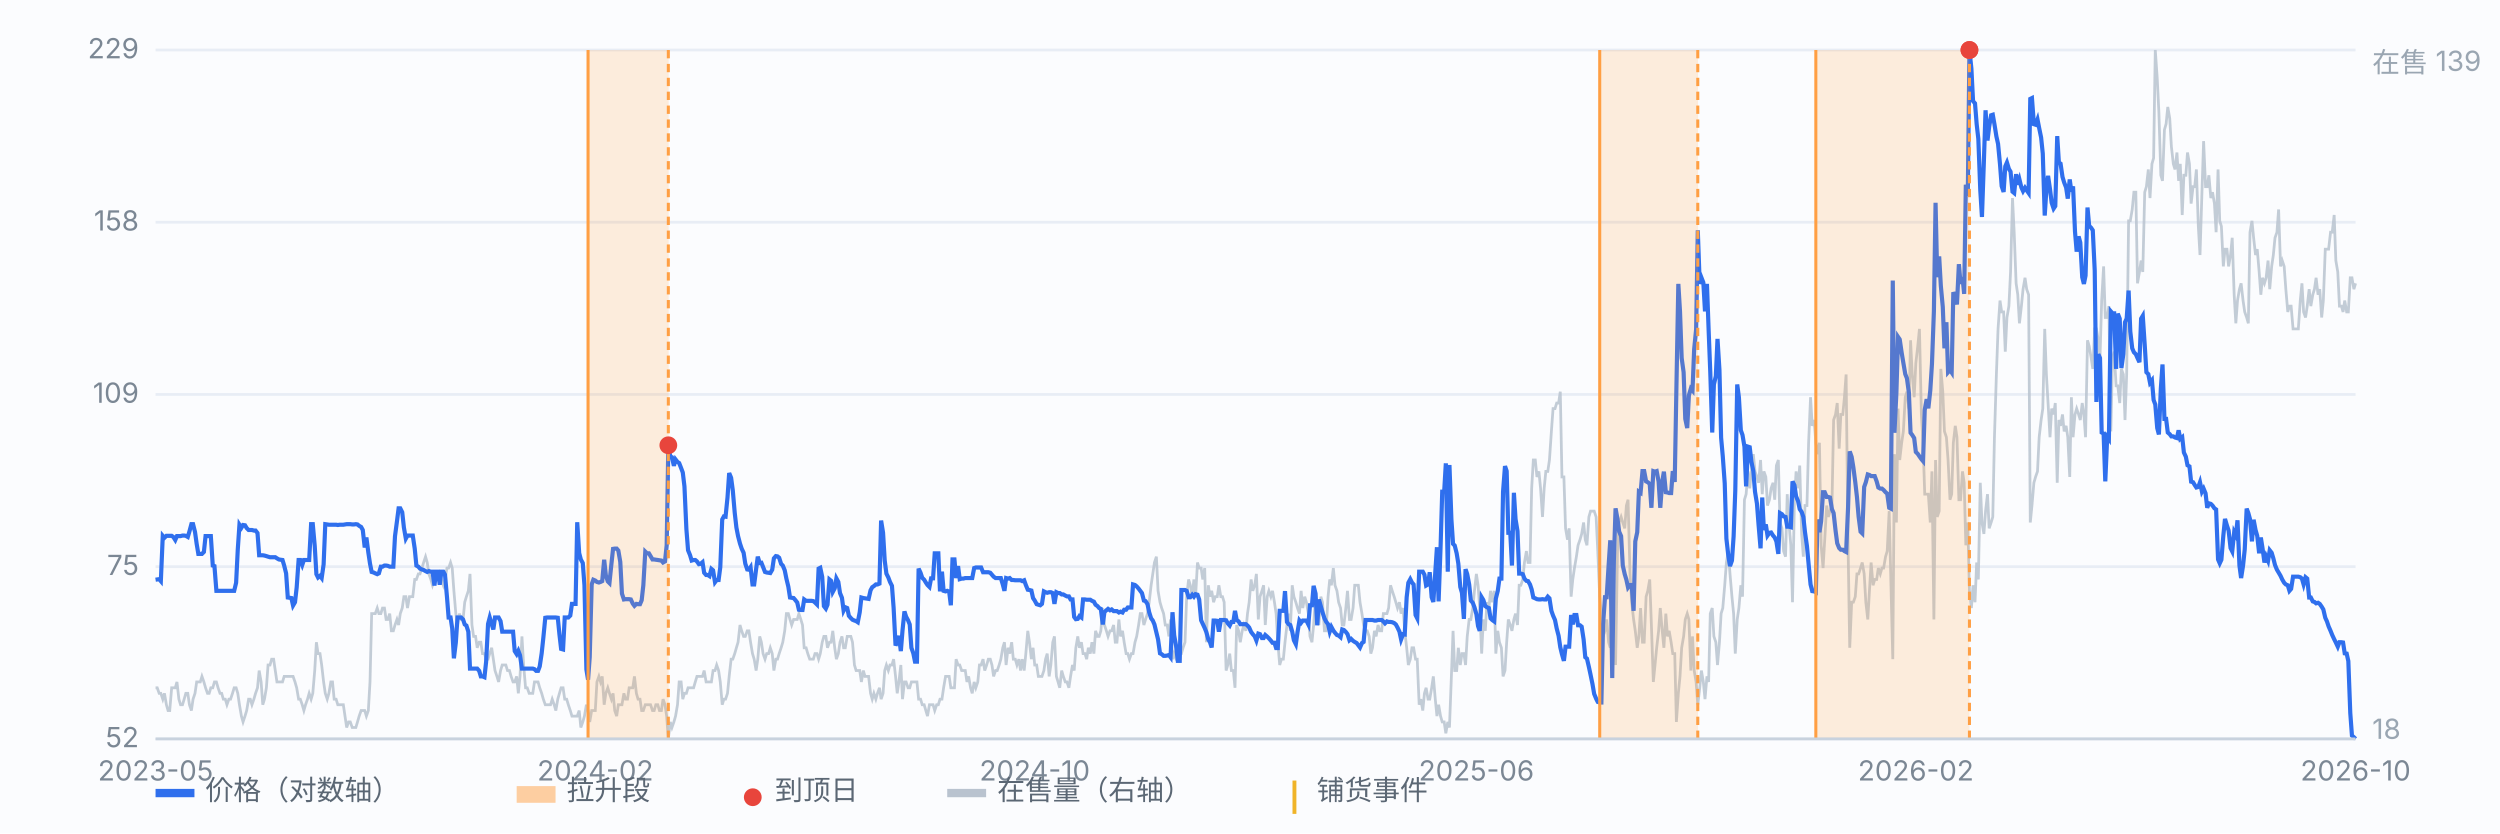
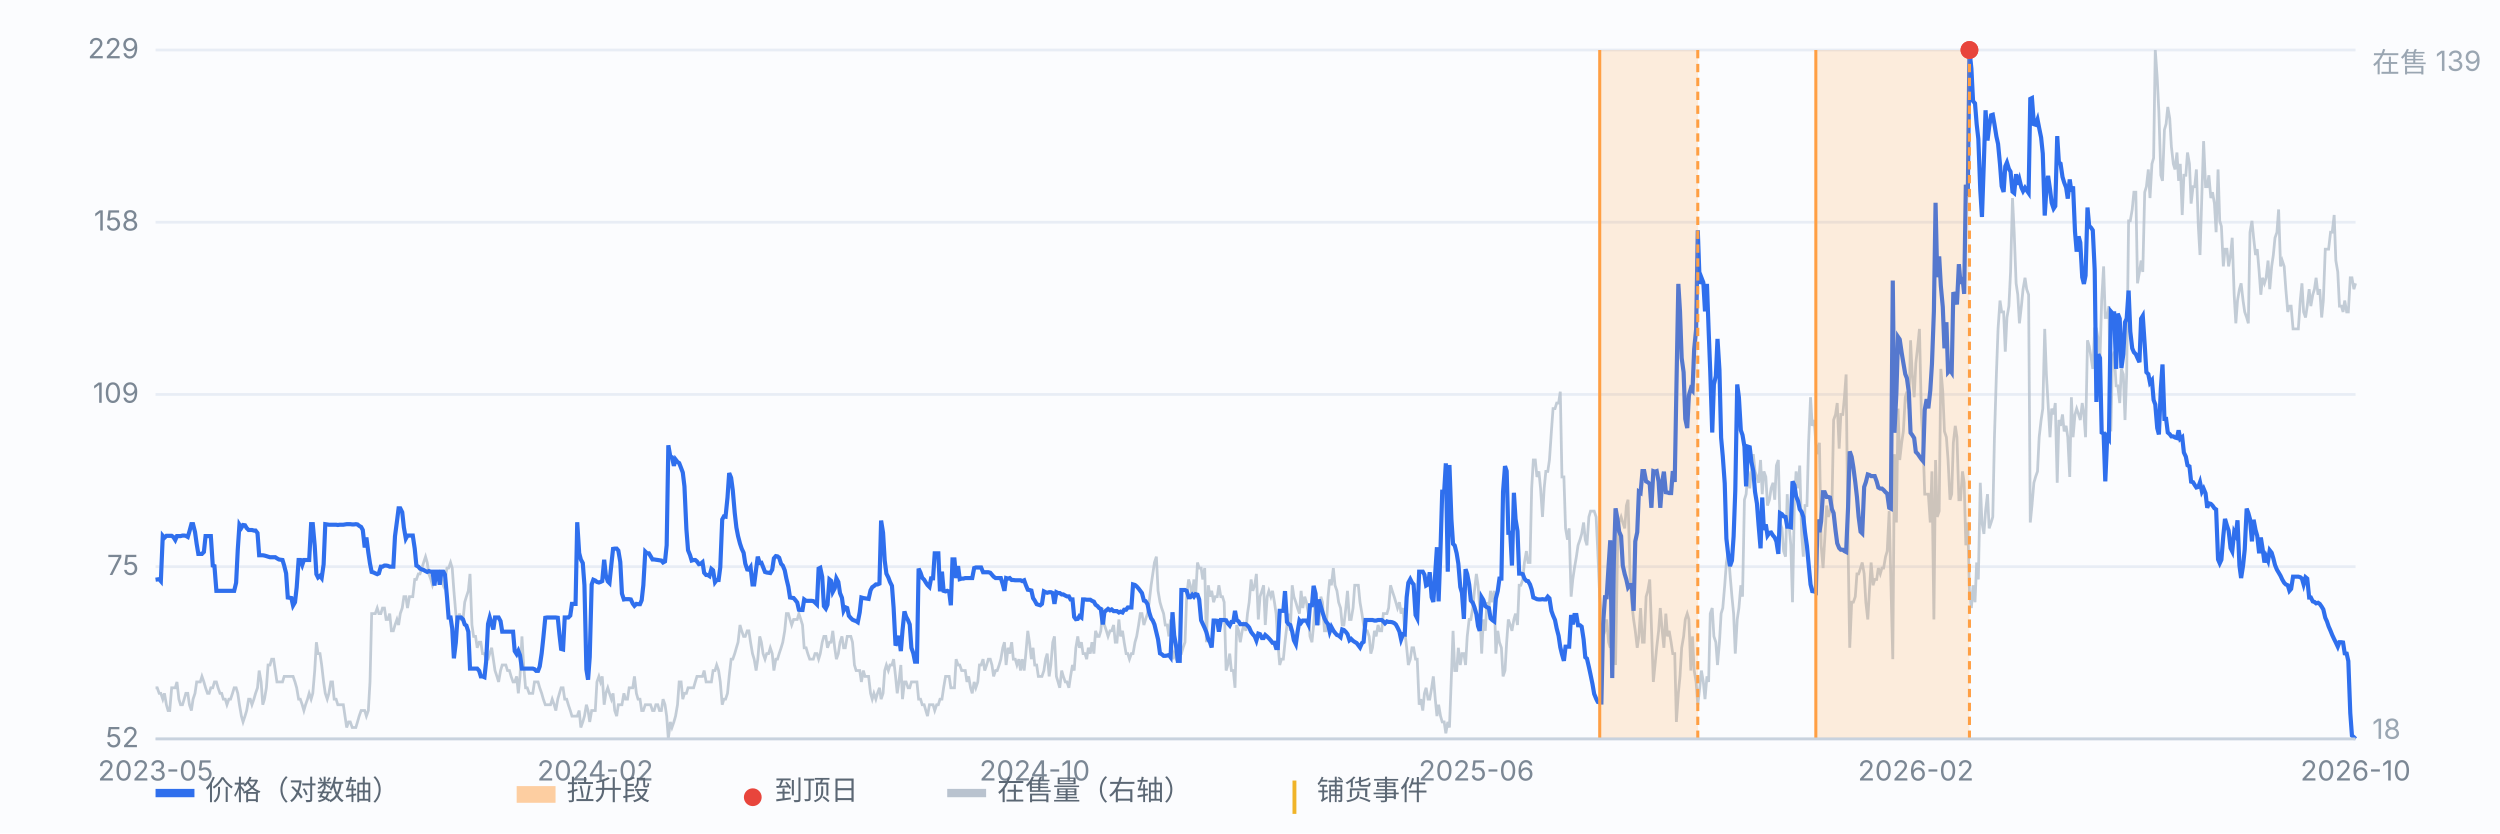
<svg xmlns="http://www.w3.org/2000/svg" viewBox="0 0 900 300" preserveAspectRatio="xMidYMid meet" style="width:100%;max-width:900px;height:auto;display:block" font-family="-apple-system,Segoe UI,Microsoft YaHei,sans-serif" font-size="10">
  <rect x="0" y="0" width="900" height="300" fill="#fbfcfe" />
  <line x1="56" y1="266.0" x2="848" y2="266.0" stroke="#e8edf5" stroke-width="1" />
  <text x="50" y="269.0" text-anchor="end" fill="#7b8794">52</text>
  <line x1="56" y1="204.0" x2="848" y2="204.0" stroke="#e8edf5" stroke-width="1" />
  <text x="50" y="207.0" text-anchor="end" fill="#7b8794">75</text>
  <line x1="56" y1="142.0" x2="848" y2="142.0" stroke="#e8edf5" stroke-width="1" />
  <text x="50" y="145.0" text-anchor="end" fill="#7b8794">109</text>
  <line x1="56" y1="80.0" x2="848" y2="80.0" stroke="#e8edf5" stroke-width="1" />
  <text x="50" y="83.0" text-anchor="end" fill="#7b8794">158</text>
  <line x1="56" y1="18.0" x2="848" y2="18.0" stroke="#e8edf5" stroke-width="1" />
  <text x="50" y="21.0" text-anchor="end" fill="#7b8794">229</text>
  <path d="M56.0 247.6 L56.6 247.6 L57.3 249.6 L57.9 249.6 L58.6 251.7 L59.2 249.6 L59.9 253.7 L60.5 255.8 L61.1 255.8 L61.8 247.6 L62.4 247.6 L63.1 247.6 L63.7 245.5 L64.4 251.7 L65.0 253.7 L65.7 253.7 L66.3 251.7 L66.9 249.6 L67.6 249.6 L68.2 253.7 L68.9 255.8 L69.5 251.7 L70.2 249.6 L70.8 245.5 L71.4 245.5 L72.1 245.5 L72.7 243.5 L73.4 245.5 L74.0 247.6 L74.7 249.6 L75.3 249.6 L75.9 247.6 L76.6 247.6 L77.2 245.5 L77.9 245.5 L78.5 247.6 L79.2 249.6 L79.8 249.6 L80.4 251.7 L81.1 251.7 L81.7 253.7 L82.4 251.7 L83.0 251.7 L83.7 249.6 L84.3 247.6 L85.0 247.6 L85.6 249.6 L86.2 253.7 L86.9 257.8 L87.5 259.9 L88.2 257.8 L88.8 255.8 L89.5 251.7 L90.1 251.7 L90.7 253.7 L91.4 251.7 L92.0 249.6 L92.7 247.6 L93.3 241.4 L94.0 245.5 L94.6 253.7 L95.2 251.7 L95.9 247.6 L96.5 239.4 L97.2 239.4 L97.8 237.3 L98.5 237.3 L99.1 241.4 L99.7 245.5 L100.4 245.5 L101.0 245.5 L101.7 245.5 L102.3 243.5 L103.0 243.5 L103.6 243.5 L104.3 243.5 L104.9 243.5 L105.5 243.5 L106.2 245.5 L106.8 247.6 L107.5 251.7 L108.1 251.7 L108.8 253.7 L109.4 255.8 L110.0 253.7 L110.7 251.7 L111.3 249.6 L112.0 251.7 L112.6 249.6 L113.3 241.4 L113.9 231.2 L114.5 235.3 L115.2 235.3 L115.8 239.4 L116.5 245.5 L117.1 249.6 L117.8 251.7 L118.4 249.6 L119.1 245.5 L119.7 245.5 L120.3 251.7 L121.0 251.7 L121.6 253.7 L122.3 253.7 L122.9 253.7 L123.6 253.7 L124.2 257.8 L124.8 261.9 L125.5 259.9 L126.1 259.9 L126.8 261.9 L127.4 261.9 L128.1 261.9 L128.7 259.9 L129.3 257.8 L130.0 255.8 L130.6 255.8 L131.3 255.8 L131.9 257.8 L132.6 255.8 L133.2 245.5 L133.8 220.9 L134.5 220.9 L135.1 220.9 L135.8 218.9 L136.4 220.9 L137.1 220.9 L137.7 218.9 L138.4 218.9 L139.0 223.0 L139.6 223.0 L140.3 220.9 L140.9 227.1 L141.6 227.1 L142.2 225.0 L142.9 223.0 L143.5 225.0 L144.1 220.9 L144.8 218.9 L145.4 214.8 L146.1 214.8 L146.7 218.9 L147.4 214.8 L148.0 214.8 L148.6 214.8 L149.3 208.6 L149.9 208.6 L150.6 206.6 L151.2 206.6 L151.9 204.5 L152.5 202.5 L153.2 200.4 L153.8 202.5 L154.4 206.6 L155.1 208.6 L155.7 210.7 L156.4 208.6 L157.0 208.6 L157.7 208.6 L158.3 206.6 L158.9 208.6 L159.6 210.7 L160.2 208.6 L160.9 204.5 L161.5 204.5 L162.2 202.5 L162.8 204.5 L163.4 212.7 L164.1 220.9 L164.7 225.0 L165.4 220.9 L166.0 223.0 L166.7 223.0 L167.3 216.8 L167.9 214.8 L168.6 212.7 L169.2 206.6 L169.9 225.0 L170.5 229.1 L171.2 229.1 L171.8 233.2 L172.5 231.2 L173.1 231.2 L173.7 235.3 L174.4 235.3 L175.0 237.3 L175.7 237.3 L176.3 235.3 L177.0 233.2 L177.6 237.3 L178.2 241.4 L178.9 243.5 L179.5 245.5 L180.2 241.4 L180.8 239.4 L181.5 239.4 L182.1 239.4 L182.7 241.4 L183.4 241.4 L184.0 243.5 L184.7 245.5 L185.3 245.5 L186.0 243.5 L186.6 249.6 L187.2 243.5 L187.9 229.1 L188.5 239.4 L189.2 247.6 L189.8 247.6 L190.5 249.6 L191.1 249.6 L191.8 249.6 L192.4 245.5 L193.0 245.5 L193.7 245.5 L194.3 247.6 L195.0 249.6 L195.6 251.7 L196.3 253.7 L196.9 253.7 L197.5 253.7 L198.2 253.7 L198.8 251.7 L199.5 253.7 L200.1 255.8 L200.8 251.7 L201.4 249.6 L202.0 247.6 L202.7 247.6 L203.3 251.7 L204.0 251.7 L204.6 253.7 L205.3 255.8 L205.9 257.8 L206.6 257.8 L207.2 257.8 L207.8 257.8 L208.5 255.8 L209.1 261.9 L209.8 259.9 L210.4 257.8 L211.1 253.7 L211.7 255.8 L212.3 259.9 L213.0 255.8 L213.6 255.8 L214.3 255.8 L214.9 245.5 L215.6 243.5 L216.2 245.5 L216.8 243.5 L217.5 253.7 L218.1 249.6 L218.8 247.6 L219.4 249.6 L220.1 251.7 L220.7 249.6 L221.3 255.8 L222.0 257.8 L222.6 253.7 L223.3 253.7 L223.9 253.7 L224.6 249.6 L225.2 251.7 L225.9 251.7 L226.5 247.6 L227.1 247.6 L227.8 247.6 L228.4 243.5 L229.1 249.6 L229.7 251.7 L230.4 251.7 L231.0 255.8 L231.6 255.8 L232.3 253.7 L232.9 253.7 L233.6 253.7 L234.2 253.7 L234.9 255.8 L235.5 255.8 L236.1 253.7 L236.8 253.7 L237.4 255.8 L238.1 255.8 L238.7 251.7 L239.4 253.7 L240.0 257.8 L240.6 266.0 L241.3 259.9 L241.9 261.9 L242.6 259.9 L243.2 257.8 L243.9 253.7 L244.5 245.5 L245.2 245.5 L245.8 251.7 L246.4 249.6 L247.1 249.6 L247.7 247.6 L248.4 247.6 L249.0 247.6 L249.7 247.6 L250.3 245.5 L250.9 243.5 L251.6 243.5 L252.2 243.5 L252.9 243.5 L253.5 241.4 L254.2 245.5 L254.8 245.5 L255.4 245.5 L256.1 245.5 L256.7 241.4 L257.4 241.4 L258.0 239.4 L258.7 241.4 L259.3 245.5 L260.0 253.7 L260.6 251.7 L261.2 251.7 L261.9 249.6 L262.5 243.5 L263.2 237.3 L263.8 237.3 L264.5 235.3 L265.1 233.2 L265.7 231.2 L266.4 225.0 L267.0 227.1 L267.7 229.1 L268.3 229.1 L269.0 227.1 L269.6 227.1 L270.2 231.2 L270.9 235.3 L271.5 237.3 L272.2 241.4 L272.8 237.3 L273.5 229.1 L274.1 231.2 L274.7 235.3 L275.4 237.3 L276.0 235.3 L276.7 235.3 L277.3 233.2 L278.0 235.3 L278.6 241.4 L279.3 237.3 L279.9 237.3 L280.5 235.3 L281.2 233.2 L281.8 231.2 L282.5 227.1 L283.1 220.9 L283.8 220.9 L284.4 223.0 L285.0 225.0 L285.7 223.0 L286.3 223.0 L287.0 223.0 L287.6 220.9 L288.3 223.0 L288.9 225.0 L289.5 233.2 L290.2 233.2 L290.8 235.3 L291.5 237.3 L292.1 237.3 L292.8 237.3 L293.4 235.3 L294.1 235.3 L294.7 237.3 L295.3 235.3 L296.0 231.2 L296.6 229.1 L297.3 229.1 L297.9 233.2 L298.6 231.2 L299.2 231.2 L299.8 227.1 L300.5 233.2 L301.1 237.3 L301.8 235.3 L302.4 231.2 L303.1 229.1 L303.7 233.2 L304.3 233.2 L305.0 229.1 L305.6 229.1 L306.3 229.1 L306.9 231.2 L307.6 239.4 L308.2 241.4 L308.8 241.4 L309.5 241.4 L310.1 245.5 L310.8 241.4 L311.4 243.5 L312.1 243.5 L312.7 243.5 L313.4 249.6 L314.0 251.7 L314.6 249.6 L315.3 251.7 L315.9 249.6 L316.6 247.6 L317.2 251.7 L317.9 249.6 L318.5 241.4 L319.1 239.4 L319.8 241.4 L320.4 239.4 L321.1 239.4 L321.7 237.3 L322.4 243.5 L323.0 249.6 L323.6 245.5 L324.3 239.4 L324.9 251.7 L325.6 245.5 L326.2 245.5 L326.9 247.6 L327.5 247.6 L328.1 245.5 L328.8 245.5 L329.4 245.5 L330.1 245.5 L330.7 251.7 L331.4 251.7 L332.0 253.7 L332.7 253.7 L333.3 255.8 L333.9 257.8 L334.6 253.7 L335.2 253.7 L335.9 253.7 L336.5 255.8 L337.2 253.7 L337.8 253.7 L338.4 251.7 L339.1 251.7 L339.7 247.6 L340.4 243.5 L341.0 243.5 L341.7 243.5 L342.3 247.6 L342.9 247.6 L343.6 247.6 L344.2 237.3 L344.9 239.4 L345.5 239.4 L346.2 241.4 L346.8 241.4 L347.5 241.4 L348.1 245.5 L348.7 243.5 L349.4 247.6 L350.0 249.6 L350.7 245.5 L351.3 247.6 L352.0 245.5 L352.6 239.4 L353.2 239.4 L353.9 237.3 L354.5 241.4 L355.2 239.4 L355.8 237.3 L356.5 237.3 L357.1 239.4 L357.7 243.5 L358.4 241.4 L359.0 241.4 L359.7 239.4 L360.3 237.3 L361.0 233.2 L361.6 231.2 L362.2 239.4 L362.9 233.2 L363.5 235.3 L364.2 231.2 L364.8 237.3 L365.5 237.3 L366.1 239.4 L366.8 237.3 L367.4 241.4 L368.0 237.3 L368.7 241.4 L369.3 235.3 L370.0 227.1 L370.6 231.2 L371.3 237.3 L371.9 233.2 L372.5 239.4 L373.2 239.4 L373.8 243.5 L374.5 243.5 L375.1 243.5 L375.8 241.4 L376.4 237.3 L377.0 235.3 L377.7 243.5 L378.3 239.4 L379.0 231.2 L379.6 229.1 L380.3 243.5 L380.9 245.5 L381.5 247.6 L382.2 241.4 L382.8 243.5 L383.5 245.5 L384.1 245.5 L384.8 247.6 L385.4 243.5 L386.1 239.4 L386.7 241.4 L387.3 233.2 L388.0 229.1 L388.6 233.2 L389.3 231.2 L389.9 235.3 L390.6 235.3 L391.2 237.3 L391.8 233.2 L392.5 235.3 L393.1 231.2 L393.8 235.3 L394.4 227.1 L395.1 229.1 L395.7 229.1 L396.3 227.1 L397.0 218.9 L397.6 225.0 L398.3 227.1 L398.9 229.1 L399.6 227.1 L400.2 227.1 L400.9 225.0 L401.5 231.2 L402.1 231.2 L402.8 223.0 L403.4 229.1 L404.1 227.1 L404.7 231.2 L405.4 235.3 L406.0 235.3 L406.6 237.3 L407.3 235.3 L407.9 235.3 L408.6 231.2 L409.2 229.1 L409.9 225.0 L410.5 220.9 L411.1 220.9 L411.8 225.0 L412.4 223.0 L413.1 220.9 L413.7 216.8 L414.4 210.7 L415.0 206.6 L415.6 202.5 L416.3 200.4 L416.9 212.7 L417.6 216.8 L418.2 218.9 L418.9 220.9 L419.5 225.0 L420.2 225.0 L420.8 229.1 L421.4 223.0 L422.1 237.3 L422.7 235.3 L423.4 237.3 L424.0 237.3 L424.7 235.3 L425.3 235.3 L425.9 233.2 L426.6 231.2 L427.2 214.8 L427.9 208.6 L428.5 210.7 L429.2 214.8 L429.8 208.6 L430.4 214.8 L431.1 202.5 L431.7 204.5 L432.4 204.5 L433.0 208.6 L433.7 204.5 L434.3 231.2 L435.0 210.7 L435.6 214.8 L436.2 212.7 L436.9 216.8 L437.5 214.8 L438.2 214.8 L438.8 210.7 L439.5 214.8 L440.1 214.8 L440.7 216.8 L441.4 241.4 L442.0 239.4 L442.7 235.3 L443.3 241.4 L444.0 241.4 L444.6 247.6 L445.2 225.0 L445.9 227.1 L446.5 231.2 L447.2 227.1 L447.8 225.0 L448.5 227.1 L449.1 220.9 L449.7 216.8 L450.4 208.6 L451.0 212.7 L451.7 210.7 L452.3 206.6 L453.0 223.0 L453.6 214.8 L454.3 212.7 L454.9 210.7 L455.5 225.0 L456.2 214.8 L456.8 212.7 L457.5 214.8 L458.1 212.7 L458.8 216.8 L459.4 220.9 L460.0 231.2 L460.7 239.4 L461.3 237.3 L462.0 237.3 L462.6 231.2 L463.3 225.0 L463.9 220.9 L464.5 227.1 L465.2 210.7 L465.8 214.8 L466.5 216.8 L467.1 218.9 L467.8 220.9 L468.4 212.7 L469.0 218.9 L469.7 214.8 L470.3 216.8 L471.0 220.9 L471.6 229.1 L472.3 231.2 L472.9 225.0 L473.6 214.8 L474.2 223.0 L474.8 225.0 L475.5 214.8 L476.1 216.8 L476.8 227.1 L477.4 227.1 L478.1 214.8 L478.7 208.6 L479.3 210.7 L480.0 204.5 L480.6 210.7 L481.3 212.7 L481.9 216.8 L482.6 218.9 L483.2 225.0 L483.8 225.0 L484.5 218.9 L485.1 212.7 L485.8 223.0 L486.4 223.0 L487.1 218.9 L487.7 210.7 L488.4 210.7 L489.0 210.7 L489.6 216.8 L490.3 220.9 L490.9 225.0 L491.6 227.1 L492.2 227.1 L492.9 229.1 L493.5 235.3 L494.1 233.2 L494.8 227.1 L495.4 229.1 L496.1 225.0 L496.7 227.1 L497.4 227.1 L498.0 220.9 L498.6 220.9 L499.3 220.9 L499.9 218.9 L500.6 210.7 L501.2 212.7 L501.9 214.8 L502.5 216.8 L503.1 218.9 L503.8 216.8 L504.4 220.9 L505.1 218.9 L505.7 227.1 L506.4 233.2 L507.0 239.4 L507.7 237.3 L508.3 233.2 L508.9 233.2 L509.6 237.3 L510.2 237.3 L510.9 253.7 L511.5 251.7 L512.2 255.8 L512.8 249.6 L513.4 247.6 L514.1 251.7 L514.7 251.7 L515.4 247.6 L516.0 243.5 L516.7 251.7 L517.3 257.8 L517.9 253.7 L518.6 257.8 L519.2 259.9 L519.9 259.9 L520.5 264.0 L521.2 259.9 L521.8 261.9 L522.5 243.5 L523.1 227.1 L523.7 241.4 L524.4 241.4 L525.0 233.2 L525.7 239.4 L526.3 235.3 L527.0 235.3 L527.6 239.4 L528.2 229.1 L528.9 223.0 L529.5 223.0 L530.2 218.9 L530.8 212.7 L531.5 206.6 L532.1 210.7 L532.7 218.9 L533.4 235.3 L534.0 223.0 L534.7 227.1 L535.3 216.8 L536.0 218.9 L536.6 212.7 L537.2 216.8 L537.9 212.7 L538.5 235.3 L539.2 227.1 L539.8 231.2 L540.5 233.2 L541.1 243.5 L541.8 241.4 L542.4 231.2 L543.0 223.0 L543.7 225.0 L544.3 227.1 L545.0 223.0 L545.6 220.9 L546.3 225.0 L546.9 210.7 L547.5 210.7 L548.2 208.6 L548.8 202.5 L549.5 198.4 L550.1 202.5 L550.8 202.5 L551.4 175.8 L552.0 165.6 L552.7 165.6 L553.3 171.7 L554.0 169.7 L554.6 175.8 L555.3 186.1 L555.9 175.8 L556.5 169.7 L557.2 169.7 L557.8 165.6 L558.5 155.3 L559.1 147.1 L559.8 147.1 L560.4 145.1 L561.1 145.1 L561.7 141.0 L562.3 171.7 L563.0 171.7 L563.6 190.2 L564.3 194.3 L564.9 190.2 L565.6 214.8 L566.2 208.6 L566.8 204.5 L567.5 200.4 L568.1 196.3 L568.8 194.3 L569.4 192.2 L570.1 188.1 L570.7 194.3 L571.3 196.3 L572.0 186.1 L572.6 184.0 L573.3 184.0 L573.9 184.0 L574.6 186.1 L575.2 198.4 L575.9 214.8 L576.5 220.9 L577.1 229.1 L577.8 227.1 L578.4 223.0 L579.1 231.2 L579.7 233.2 L580.4 218.9 L581.0 225.0 L581.6 239.4 L582.3 198.4 L582.9 188.1 L583.6 186.1 L584.2 188.1 L584.9 190.2 L585.5 182.0 L586.1 179.9 L586.8 206.6 L587.4 216.8 L588.1 223.0 L588.7 227.1 L589.4 233.2 L590.0 229.1 L590.6 218.9 L591.3 231.2 L591.9 231.2 L592.6 214.8 L593.2 212.7 L593.9 208.6 L594.5 225.0 L595.2 245.5 L595.8 239.4 L596.4 233.2 L597.1 227.1 L597.7 218.9 L598.4 227.1 L599.0 233.2 L599.7 220.9 L600.3 229.1 L600.9 227.1 L601.6 231.2 L602.2 235.3 L602.9 235.3 L603.5 259.9 L604.2 249.6 L604.8 243.5 L605.4 233.2 L606.1 229.1 L606.7 223.0 L607.4 220.9 L608.0 223.0 L608.7 241.4 L609.3 229.1 L609.9 241.4 L610.6 245.5 L611.2 253.7 L611.9 247.6 L612.5 241.4 L613.2 245.5 L613.8 251.7 L614.5 243.5 L615.1 245.5 L615.7 220.9 L616.4 218.9 L617.0 229.1 L617.7 231.2 L618.3 239.4 L619.0 231.2 L619.6 220.9 L620.2 218.9 L620.9 210.7 L621.5 202.5 L622.2 198.4 L622.8 206.6 L623.5 214.8 L624.1 220.9 L624.7 235.3 L625.4 223.0 L626.0 218.9 L626.7 210.7 L627.3 214.8 L628.0 179.9 L628.6 177.9 L629.3 169.7 L629.9 175.8 L630.5 169.7 L631.2 163.5 L631.8 169.7 L632.5 171.7 L633.1 173.8 L633.8 165.6 L634.4 177.9 L635.0 169.7 L635.7 171.7 L636.3 182.0 L637.0 179.9 L637.6 175.8 L638.3 173.8 L638.9 179.9 L639.5 167.6 L640.2 165.6 L640.8 188.1 L641.5 190.2 L642.1 198.4 L642.8 200.4 L643.4 177.9 L644.0 188.1 L644.7 196.3 L645.3 216.8 L646.0 179.9 L646.6 169.7 L647.3 175.8 L647.9 167.6 L648.6 192.2 L649.2 200.4 L649.8 182.0 L650.5 182.0 L651.1 159.4 L651.8 143.0 L652.4 153.3 L653.1 151.2 L653.7 159.4 L654.3 163.5 L655.0 159.4 L655.6 196.3 L656.3 204.5 L656.9 194.3 L657.6 182.0 L658.2 186.1 L658.8 184.0 L659.5 182.0 L660.1 151.2 L660.8 149.2 L661.4 145.1 L662.1 161.5 L662.7 149.2 L663.4 149.2 L664.0 143.0 L664.6 134.8 L665.3 196.3 L665.9 233.2 L666.6 216.8 L667.2 216.8 L667.9 214.8 L668.5 206.6 L669.1 206.6 L669.8 204.5 L670.4 202.5 L671.1 206.6 L671.7 216.8 L672.4 223.0 L673.0 212.7 L673.6 202.5 L674.3 210.7 L674.9 208.6 L675.6 208.6 L676.2 204.5 L676.9 206.6 L677.5 204.5 L678.1 204.5 L678.8 200.4 L679.4 198.4 L680.1 184.0 L680.7 208.6 L681.4 237.3 L682.0 163.5 L682.7 188.1 L683.3 147.1 L683.9 165.6 L684.6 159.4 L685.2 155.3 L685.9 143.0 L686.5 141.0 L687.2 147.1 L687.8 122.5 L688.4 134.8 L689.1 143.0 L689.7 130.7 L690.4 124.6 L691.0 118.4 L691.7 149.2 L692.3 159.4 L692.9 177.9 L693.6 177.9 L694.2 177.9 L694.9 188.1 L695.5 169.7 L696.2 223.0 L696.8 165.6 L697.4 186.1 L698.1 184.0 L698.7 132.8 L699.4 141.0 L700.0 155.3 L700.7 157.4 L701.3 165.6 L702.0 179.9 L702.6 177.9 L703.2 159.4 L703.9 153.3 L704.5 157.4 L705.2 179.9 L705.8 179.9 L706.5 169.7 L707.1 173.8 L707.7 196.3 L708.4 188.1 L709.0 212.7 L709.7 218.9 L710.3 210.7 L711.0 216.8 L711.6 202.5 L712.2 208.6 L712.9 173.8 L713.5 188.1 L714.2 192.2 L714.8 184.0 L715.5 177.9 L716.1 190.2 L716.8 188.1 L717.4 186.1 L718.0 157.4 L718.7 134.8 L719.3 118.4 L720.0 108.2 L720.6 112.3 L721.3 112.3 L721.9 126.6 L722.5 114.3 L723.2 110.2 L723.8 97.9 L724.5 71.3 L725.1 83.6 L725.8 102.0 L726.4 106.1 L727.0 116.4 L727.7 110.2 L728.3 104.1 L729.0 100.0 L729.6 104.1 L730.3 106.1 L730.9 188.1 L731.5 182.0 L732.2 173.8 L732.8 171.7 L733.5 169.7 L734.1 157.4 L734.8 151.2 L735.4 147.1 L736.1 118.4 L736.7 134.8 L737.3 145.1 L738.0 157.4 L738.6 147.1 L739.3 149.2 L739.9 145.1 L740.6 173.8 L741.2 151.2 L741.8 153.3 L742.5 149.2 L743.1 155.3 L743.8 153.3 L744.4 157.4 L745.1 171.7 L745.7 143.0 L746.3 157.4 L747.0 149.2 L747.6 147.1 L748.3 149.2 L748.9 151.2 L749.6 145.1 L750.2 149.2 L750.8 157.4 L751.5 122.5 L752.1 124.6 L752.8 128.7 L753.4 132.8 L754.1 118.4 L754.7 118.4 L755.4 122.5 L756.0 128.7 L756.6 108.2 L757.3 95.9 L757.9 114.3 L758.6 114.3 L759.2 110.2 L759.9 155.3 L760.5 128.7 L761.1 126.6 L761.8 138.9 L762.4 138.9 L763.1 145.1 L763.7 132.8 L764.4 134.8 L765.0 151.2 L765.6 134.8 L766.3 79.5 L766.9 79.5 L767.6 75.4 L768.2 69.2 L768.9 69.2 L769.5 102.0 L770.2 97.9 L770.8 93.8 L771.4 97.9 L772.1 69.2 L772.7 67.2 L773.4 61.0 L774.0 71.3 L774.7 59.0 L775.3 56.9 L775.9 18.0 L776.6 28.2 L777.2 40.5 L777.9 63.1 L778.5 65.1 L779.2 46.7 L779.8 44.6 L780.4 38.5 L781.1 42.6 L781.7 52.8 L782.4 59.0 L783.0 61.0 L783.7 54.9 L784.3 65.1 L784.9 59.0 L785.6 77.4 L786.2 63.1 L786.9 63.1 L787.5 54.9 L788.2 59.0 L788.8 73.3 L789.5 67.2 L790.1 67.2 L790.7 61.0 L791.4 81.5 L792.0 91.8 L792.7 69.2 L793.3 50.8 L794.0 67.2 L794.6 67.2 L795.2 63.1 L795.9 71.3 L796.5 69.2 L797.2 73.3 L797.8 83.6 L798.5 61.0 L799.1 79.5 L799.7 81.5 L800.4 95.9 L801.0 89.7 L801.7 89.7 L802.3 95.9 L803.0 91.8 L803.6 85.6 L804.3 106.1 L804.9 116.4 L805.5 108.2 L806.2 104.1 L806.8 102.0 L807.5 108.2 L808.1 112.3 L808.8 114.3 L809.4 116.4 L810.0 83.6 L810.7 79.5 L811.3 85.6 L812.0 91.8 L812.6 89.7 L813.3 97.9 L813.9 106.1 L814.5 100.0 L815.2 102.0 L815.8 100.0 L816.5 93.8 L817.1 104.1 L817.8 95.9 L818.4 91.8 L819.0 85.6 L819.7 83.6 L820.3 75.4 L821.0 95.9 L821.6 93.8 L822.3 95.9 L822.9 104.1 L823.6 112.3 L824.2 110.2 L824.8 110.2 L825.5 118.4 L826.1 118.4 L826.8 118.4 L827.4 118.4 L828.1 108.2 L828.7 102.0 L829.3 112.3 L830.0 114.3 L830.6 110.2 L831.3 104.1 L831.9 110.2 L832.6 106.1 L833.2 104.1 L833.8 100.0 L834.5 106.1 L835.1 104.1 L835.8 114.3 L836.4 108.2 L837.1 89.7 L837.7 89.7 L838.3 89.7 L839.0 83.6 L839.6 83.6 L840.3 77.4 L840.9 93.8 L841.6 97.9 L842.2 110.2 L842.9 110.2 L843.5 112.3 L844.1 108.2 L844.8 112.3 L845.4 112.3 L846.1 100.0 L846.7 100.0 L847.4 104.1 L848.0 102.0" fill="none" stroke="#b9c3cf" stroke-width="1" opacity="0.85" />
  <text x="854" y="26" fill="#9aa6b2">在售 139</text>
  <text x="854" y="266" fill="#9aa6b2">18</text>
  <path d="M56.0 208.7 L56.6 208.6 L57.3 208.5 L57.9 209.2 L58.6 192.9 L59.2 193.6 L59.9 192.9 L60.5 192.9 L61.1 192.9 L61.8 192.9 L62.4 193.3 L63.1 194.4 L63.7 193.0 L64.4 193.0 L65.0 193.0 L65.7 192.8 L66.3 192.8 L66.9 192.9 L67.6 193.3 L68.2 191.3 L68.9 188.7 L69.5 188.7 L70.2 191.5 L70.8 195.8 L71.4 199.4 L72.1 199.4 L72.7 199.4 L73.4 198.7 L74.0 193.0 L74.7 193.0 L75.3 193.0 L75.9 193.0 L76.6 203.6 L77.2 203.8 L77.9 212.7 L78.5 212.7 L79.2 212.7 L79.8 212.7 L80.4 212.7 L81.1 212.7 L81.7 212.7 L82.4 212.7 L83.0 212.7 L83.7 212.7 L84.3 212.7 L85.0 209.8 L85.6 197.8 L86.2 188.9 L86.9 190.0 L87.5 189.0 L88.2 189.1 L88.8 190.1 L89.5 190.8 L90.1 190.8 L90.7 190.8 L91.4 191.0 L92.0 191.0 L92.7 191.9 L93.3 199.9 L94.0 199.9 L94.6 199.9 L95.2 200.0 L95.9 200.2 L96.5 200.4 L97.2 200.6 L97.8 200.6 L98.5 200.6 L99.1 200.6 L99.7 201.0 L100.4 201.4 L101.0 201.5 L101.7 201.6 L102.3 203.6 L103.0 206.4 L103.6 215.1 L104.3 215.2 L104.9 215.3 L105.5 218.0 L106.2 216.8 L106.8 211.5 L107.5 201.6 L108.1 201.6 L108.8 203.4 L109.4 201.6 L110.0 201.6 L110.7 201.6 L111.3 201.6 L112.0 188.7 L112.6 188.7 L113.3 196.5 L113.9 206.7 L114.5 207.9 L115.2 207.3 L115.8 208.1 L116.5 203.2 L117.1 188.7 L117.8 188.8 L118.4 188.9 L119.1 188.9 L119.7 188.9 L120.3 188.9 L121.0 188.9 L121.6 189.0 L122.3 188.9 L122.9 188.9 L123.6 188.9 L124.2 188.8 L124.8 188.7 L125.5 188.7 L126.1 188.7 L126.8 188.8 L127.4 188.8 L128.1 188.7 L128.7 188.8 L129.3 189.3 L130.0 189.7 L130.6 190.8 L131.3 197.1 L131.9 193.5 L132.6 198.9 L133.2 202.9 L133.8 205.9 L134.5 206.1 L135.1 206.4 L135.8 206.7 L136.4 206.4 L137.1 204.0 L137.7 204.0 L138.4 203.6 L139.0 203.6 L139.6 203.7 L140.3 204.0 L140.9 204.0 L141.6 204.0 L142.2 193.0 L142.9 187.7 L143.5 183.0 L144.1 183.0 L144.8 184.4 L145.4 189.9 L146.1 193.9 L146.7 192.8 L147.4 192.8 L148.0 192.8 L148.6 192.8 L149.3 197.5 L149.9 203.6 L150.6 204.0 L151.2 204.7 L151.9 205.0 L152.5 205.2 L153.2 205.6 L153.8 205.9 L154.4 205.6 L155.1 205.8 L155.7 205.8 L156.4 210.8 L157.0 205.8 L157.7 205.8 L158.3 210.5 L158.9 205.8 L159.6 205.8 L160.2 206.9 L160.9 214.8 L161.5 222.3 L162.2 222.3 L162.8 226.3 L163.4 237.0 L164.1 231.3 L164.7 222.3 L165.4 222.3 L166.0 222.3 L166.7 223.0 L167.3 224.8 L167.9 225.2 L168.6 227.4 L169.2 240.7 L169.9 240.7 L170.5 240.7 L171.2 240.7 L171.8 240.7 L172.5 241.5 L173.1 243.5 L173.7 243.5 L174.4 243.8 L175.0 238.3 L175.7 224.6 L176.3 222.3 L177.0 224.7 L177.6 226.6 L178.2 222.3 L178.9 222.3 L179.5 222.3 L180.2 223.6 L180.8 227.4 L181.5 227.4 L182.1 227.4 L182.7 227.4 L183.4 227.4 L184.0 227.4 L184.7 227.4 L185.3 234.4 L186.0 235.5 L186.6 234.3 L187.2 235.9 L187.9 240.7 L188.5 240.7 L189.2 240.7 L189.8 240.7 L190.5 240.7 L191.1 240.7 L191.8 240.7 L192.4 240.9 L193.0 241.5 L193.7 241.5 L194.3 239.9 L195.0 235.2 L195.6 229.6 L196.3 222.4 L196.9 222.3 L197.5 222.3 L198.2 222.3 L198.8 222.3 L199.5 222.3 L200.1 222.3 L200.8 222.4 L201.4 228.4 L202.0 233.6 L202.7 233.8 L203.3 222.3 L204.0 222.3 L204.6 222.3 L205.3 221.6 L205.9 217.4 L206.6 217.4 L207.2 217.4 L207.8 188.0 L208.5 199.1 L209.1 201.4 L209.8 202.7 L210.4 210.7 L211.1 241.0 L211.7 244.7 L212.3 236.5 L213.0 210.4 L213.6 208.7 L214.3 209.0 L214.9 209.5 L215.6 209.7 L216.2 209.5 L216.8 209.2 L217.5 201.5 L218.1 207.1 L218.8 209.3 L219.4 209.9 L220.1 203.1 L220.7 197.6 L221.3 197.5 L222.0 197.5 L222.6 198.2 L223.3 202.3 L223.9 213.7 L224.6 215.8 L225.2 215.7 L225.9 215.7 L226.5 215.7 L227.1 215.8 L227.8 217.3 L228.4 218.1 L229.1 217.4 L229.7 217.5 L230.4 217.5 L231.0 216.1 L231.6 210.7 L232.3 198.6 L232.9 199.2 L233.6 199.2 L234.2 200.2 L234.9 201.4 L235.5 201.4 L236.1 201.5 L236.8 201.6 L237.4 201.7 L238.1 201.8 L238.7 202.5 L239.4 202.1 L240.0 196.3 L240.6 160.3 L241.3 164.3 L241.9 164.6 L242.6 167.7 L243.2 165.4 L243.9 166.3 L244.5 166.7 L245.2 168.5 L245.8 170.1 L246.4 175.1 L247.1 190.5 L247.7 198.1 L248.4 199.8 L249.0 201.8 L249.7 201.6 L250.3 201.6 L250.9 202.1 L251.6 203.1 L252.2 203.0 L252.9 202.4 L253.5 206.2 L254.2 207.0 L254.8 207.0 L255.4 207.4 L256.1 204.8 L256.7 205.3 L257.4 209.6 L258.0 208.8 L258.7 208.8 L259.3 204.2 L260.0 187.0 L260.6 185.9 L261.2 186.0 L261.9 179.1 L262.5 170.3 L263.2 172.0 L263.8 176.5 L264.5 184.6 L265.1 189.9 L265.7 193.0 L266.4 195.7 L267.0 197.5 L267.7 199.0 L268.3 202.9 L269.0 205.0 L269.6 205.1 L270.2 204.2 L270.9 210.4 L271.5 210.4 L272.2 204.9 L272.8 200.4 L273.5 202.7 L274.1 202.6 L274.7 204.1 L275.4 205.9 L276.0 206.1 L276.7 206.2 L277.3 206.3 L278.0 205.1 L278.6 201.0 L279.3 200.2 L279.9 200.3 L280.5 200.8 L281.2 203.0 L281.8 203.6 L282.5 205.3 L283.1 208.3 L283.8 211.2 L284.4 215.1 L285.0 215.2 L285.7 215.3 L286.3 216.0 L287.0 216.9 L287.6 219.5 L288.3 219.6 L288.9 219.6 L289.5 215.8 L290.2 216.3 L290.8 216.3 L291.5 216.3 L292.1 216.3 L292.8 216.4 L293.4 216.9 L294.1 217.6 L294.7 204.7 L295.3 204.4 L296.0 207.7 L296.6 218.2 L297.3 219.1 L297.9 217.7 L298.6 208.6 L299.2 209.1 L299.8 213.1 L300.5 211.8 L301.1 208.2 L301.8 209.5 L302.4 213.5 L303.1 215.2 L303.7 219.8 L304.3 218.6 L305.0 218.9 L305.6 221.7 L306.3 222.5 L306.9 223.1 L307.6 223.4 L308.2 223.6 L308.8 224.0 L309.5 220.4 L310.1 215.1 L310.8 215.3 L311.4 215.4 L312.1 215.5 L312.7 215.6 L313.4 212.5 L314.0 211.4 L314.6 211.0 L315.3 210.4 L315.9 210.4 L316.6 210.1 L317.2 187.4 L317.9 191.8 L318.5 201.8 L319.1 206.5 L319.8 207.9 L320.4 209.5 L321.1 210.9 L321.7 218.8 L322.4 232.4 L323.0 231.1 L323.6 228.9 L324.3 234.4 L324.9 227.0 L325.6 220.1 L326.2 222.0 L326.9 223.3 L327.5 224.8 L328.1 233.2 L328.8 235.2 L329.4 238.2 L330.1 238.2 L330.7 204.7 L331.4 206.2 L332.0 208.0 L332.7 208.7 L333.3 209.7 L333.9 210.6 L334.6 211.3 L335.2 208.2 L335.9 208.2 L336.5 199.2 L337.2 199.2 L337.8 199.2 L338.4 212.9 L339.1 205.8 L339.7 212.7 L340.4 212.9 L341.0 212.7 L341.7 213.0 L342.3 217.9 L342.9 201.4 L343.6 201.4 L344.2 208.1 L344.9 203.8 L345.5 208.5 L346.2 208.3 L346.8 208.3 L347.5 208.1 L348.1 208.1 L348.7 208.1 L349.4 208.1 L350.0 208.1 L350.7 204.5 L351.3 204.3 L352.0 204.3 L352.6 204.3 L353.2 204.3 L353.9 206.0 L354.5 206.0 L355.2 206.0 L355.8 206.0 L356.5 206.2 L357.1 206.9 L357.7 207.6 L358.4 208.1 L359.0 208.1 L359.7 208.1 L360.3 208.1 L361.0 210.4 L361.6 212.7 L362.2 208.1 L362.9 208.3 L363.5 208.1 L364.2 208.8 L364.8 208.8 L365.5 208.9 L366.1 208.9 L366.8 208.9 L367.4 208.9 L368.0 209.2 L368.7 208.9 L369.3 210.6 L370.0 212.3 L370.6 212.4 L371.3 212.6 L371.9 215.3 L372.5 216.2 L373.2 217.5 L373.8 217.7 L374.5 217.9 L375.1 217.4 L375.8 212.9 L376.4 213.2 L377.0 213.4 L377.7 213.2 L378.3 213.2 L379.0 213.5 L379.6 217.4 L380.3 213.2 L380.9 213.5 L381.5 213.5 L382.2 214.0 L382.8 214.0 L383.5 214.4 L384.1 214.7 L384.8 214.7 L385.4 215.8 L386.1 215.8 L386.7 222.1 L387.3 222.9 L388.0 222.8 L388.6 221.8 L389.3 222.3 L389.9 215.8 L390.6 215.8 L391.2 215.9 L391.8 215.9 L392.5 215.9 L393.1 216.3 L393.8 216.6 L394.4 217.7 L395.1 218.2 L395.7 218.9 L396.3 219.2 L397.0 224.8 L397.6 220.3 L398.3 219.7 L398.9 219.2 L399.6 219.7 L400.2 219.4 L400.9 220.0 L401.5 220.0 L402.1 220.0 L402.8 220.5 L403.4 220.2 L404.1 220.5 L404.7 219.5 L405.4 219.5 L406.0 218.7 L406.6 218.7 L407.3 218.7 L407.9 210.4 L408.6 210.6 L409.2 211.1 L409.9 211.9 L410.5 212.7 L411.1 213.5 L411.8 216.2 L412.4 216.4 L413.1 217.5 L413.7 220.4 L414.4 222.6 L415.0 223.4 L415.6 224.8 L416.3 227.7 L416.9 230.2 L417.6 235.2 L418.2 235.5 L418.9 236.1 L419.5 236.1 L420.2 236.0 L420.8 235.8 L421.4 236.6 L422.1 220.4 L422.7 228.7 L423.4 232.6 L424.0 237.9 L424.7 237.9 L425.3 212.4 L425.9 212.4 L426.6 212.4 L427.2 212.7 L427.9 215.0 L428.5 215.0 L429.2 214.1 L429.8 214.8 L430.4 213.9 L431.1 214.1 L431.7 215.8 L432.4 223.3 L433.0 224.6 L433.7 226.1 L434.3 227.6 L435.0 230.2 L435.6 231.2 L436.2 233.1 L436.9 223.4 L437.5 223.4 L438.2 223.5 L438.8 227.4 L439.5 223.2 L440.1 223.2 L440.7 223.2 L441.4 223.3 L442.0 224.4 L442.7 225.2 L443.3 223.9 L444.0 223.9 L444.6 219.9 L445.2 223.2 L445.9 223.7 L446.5 224.7 L447.2 224.7 L447.8 224.7 L448.5 224.7 L449.1 225.2 L449.7 225.9 L450.4 227.5 L451.0 228.3 L451.7 229.1 L452.3 230.6 L453.0 228.1 L453.6 228.3 L454.3 229.7 L454.9 229.7 L455.5 228.6 L456.2 229.2 L456.8 229.8 L457.5 230.6 L458.1 231.4 L458.8 231.4 L459.4 233.3 L460.0 233.3 L460.7 219.9 L461.3 219.9 L462.0 219.9 L462.6 212.8 L463.3 223.9 L463.9 224.7 L464.5 225.0 L465.2 227.4 L465.8 230.5 L466.5 231.9 L467.1 227.6 L467.8 223.4 L468.4 224.2 L469.0 223.4 L469.7 223.4 L470.3 223.4 L471.0 224.8 L471.6 217.9 L472.3 217.9 L472.9 210.9 L473.6 213.7 L474.2 225.1 L474.8 215.8 L475.5 218.3 L476.1 220.4 L476.8 222.6 L477.4 223.8 L478.1 224.7 L478.7 227.4 L479.3 225.7 L480.0 227.0 L480.6 227.8 L481.3 228.6 L481.9 228.8 L482.6 229.4 L483.2 226.6 L483.8 226.8 L484.5 227.5 L485.1 228.3 L485.8 230.5 L486.4 230.0 L487.1 230.7 L487.7 231.1 L488.4 231.5 L489.0 232.3 L489.6 233.1 L490.3 231.5 L490.9 231.1 L491.6 223.2 L492.2 223.2 L492.9 223.2 L493.5 223.2 L494.1 223.2 L494.8 223.4 L495.4 223.4 L496.1 223.2 L496.7 223.2 L497.4 223.2 L498.0 223.7 L498.6 224.4 L499.3 223.7 L499.9 223.9 L500.6 223.9 L501.2 224.0 L501.9 224.3 L502.5 224.8 L503.1 225.9 L503.8 227.4 L504.4 230.2 L505.1 228.3 L505.7 228.4 L506.4 215.0 L507.0 209.8 L507.7 208.5 L508.3 209.7 L508.9 210.4 L509.6 221.4 L510.2 222.6 L510.9 205.8 L511.5 205.8 L512.2 205.8 L512.8 206.9 L513.4 210.8 L514.1 210.4 L514.7 206.0 L515.4 215.0 L516.0 216.7 L516.7 206.0 L517.3 197.0 L517.9 216.5 L518.6 197.0 L519.2 177.0 L519.9 177.0 L520.5 166.8 L521.2 205.8 L521.8 167.4 L522.5 186.9 L523.1 195.8 L523.7 196.4 L524.4 199.2 L525.0 202.9 L525.7 211.3 L526.3 213.4 L527.0 222.8 L527.6 204.9 L528.2 206.7 L528.9 210.4 L529.5 216.2 L530.2 217.0 L530.8 218.6 L531.5 221.1 L532.1 225.4 L532.7 227.1 L533.4 215.0 L534.0 216.0 L534.7 218.2 L535.3 218.6 L536.0 218.9 L536.6 222.6 L537.2 223.2 L537.9 223.7 L538.5 215.5 L539.2 212.7 L539.8 208.3 L540.5 208.3 L541.1 177.0 L541.8 167.8 L542.4 169.6 L543.0 191.8 L543.7 191.8 L544.3 203.6 L545.0 177.4 L545.6 186.9 L546.3 191.2 L546.9 206.5 L547.5 206.5 L548.2 206.7 L548.8 208.3 L549.5 209.1 L550.1 209.2 L550.8 210.4 L551.4 212.2 L552.0 215.1 L552.7 215.4 L553.3 215.7 L554.0 215.8 L554.6 215.8 L555.3 215.7 L555.9 215.8 L556.5 215.8 L557.2 214.8 L557.8 215.4 L558.5 219.9 L559.1 221.6 L559.8 223.2 L560.4 226.2 L561.1 228.9 L561.7 233.0 L562.3 235.5 L563.0 237.9 L563.6 232.8 L564.3 232.8 L564.9 232.8 L565.6 221.4 L566.2 224.8 L566.8 221.4 L567.5 221.4 L568.1 225.1 L568.8 225.1 L569.4 225.6 L570.1 230.2 L570.7 236.6 L571.3 237.1 L572.0 240.1 L572.6 242.9 L573.3 246.3 L573.9 249.8 L574.6 251.5 L575.2 252.7 L575.9 252.9 L576.5 252.9 L577.1 224.8 L577.8 215.0 L578.4 215.0 L579.1 203.6 L579.7 194.5 L580.4 244.1 L581.0 201.6 L581.6 183.0 L582.3 186.9 L582.9 191.4 L583.6 193.0 L584.2 203.6 L584.9 206.7 L585.5 208.7 L586.1 211.5 L586.8 210.6 L587.4 210.6 L588.1 219.9 L588.7 194.9 L589.4 191.6 L590.0 177.0 L590.6 177.4 L591.3 169.6 L591.9 169.6 L592.6 173.3 L593.2 173.6 L593.9 174.2 L594.5 182.8 L595.2 169.6 L595.8 169.8 L596.4 169.6 L597.1 173.4 L597.7 182.8 L598.4 173.4 L599.0 169.8 L599.7 177.2 L600.3 177.3 L600.9 177.5 L601.6 177.5 L602.2 169.6 L602.9 173.5 L603.5 139.9 L604.2 102.2 L604.8 112.1 L605.4 128.9 L606.1 134.0 L606.7 150.8 L607.4 154.1 L608.0 142.3 L608.7 139.9 L609.3 140.6 L609.9 125.7 L610.6 118.6 L611.2 82.9 L611.9 102.2 L612.5 99.9 L613.2 101.7 L613.8 112.1 L614.5 102.2 L615.1 118.6 L615.7 134.0 L616.4 155.7 L617.0 138.4 L617.7 135.4 L618.3 122.0 L619.0 133.2 L619.6 157.6 L620.2 164.3 L620.9 174.0 L621.5 193.9 L622.2 200.1 L622.8 203.8 L623.5 201.8 L624.1 193.1 L624.7 176.6 L625.4 138.4 L626.0 143.0 L626.7 154.9 L627.3 156.6 L628.0 160.8 L628.6 175.1 L629.3 160.8 L629.9 161.0 L630.5 166.2 L631.2 169.6 L631.8 177.0 L632.5 181.3 L633.1 189.1 L633.8 197.4 L634.4 179.1 L635.0 190.8 L635.7 188.8 L636.3 192.8 L637.0 191.8 L637.6 191.7 L638.3 192.8 L638.9 193.5 L639.5 194.9 L640.2 199.4 L640.8 184.7 L641.5 185.1 L642.1 185.9 L642.8 186.1 L643.4 189.6 L644.0 189.6 L644.7 189.8 L645.3 173.3 L646.0 174.7 L646.6 178.7 L647.3 180.4 L647.9 183.3 L648.6 184.3 L649.2 186.1 L649.8 191.6 L650.5 196.6 L651.1 203.1 L651.8 210.4 L652.4 212.8 L653.1 212.9 L653.7 213.2 L654.3 187.0 L655.0 191.6 L655.6 187.7 L656.3 177.2 L656.9 177.2 L657.6 178.9 L658.2 178.9 L658.8 179.1 L659.5 183.3 L660.1 184.7 L660.8 191.0 L661.4 195.6 L662.1 197.3 L662.7 197.9 L663.4 197.9 L664.0 198.4 L664.6 198.7 L665.3 182.8 L665.9 162.5 L666.6 164.5 L667.2 168.2 L667.9 173.6 L668.5 178.9 L669.1 186.0 L669.8 191.4 L670.4 192.0 L671.1 175.3 L671.7 173.6 L672.4 170.8 L673.0 171.0 L673.6 171.4 L674.3 171.4 L674.9 171.4 L675.6 173.3 L676.2 175.5 L676.9 175.9 L677.5 175.9 L678.1 176.4 L678.8 177.2 L679.4 177.7 L680.1 182.8 L680.7 183.1 L681.4 101.0 L682.0 155.8 L682.7 141.4 L683.3 121.3 L683.9 122.2 L684.6 127.0 L685.2 130.6 L685.9 134.7 L686.5 136.2 L687.2 141.4 L687.8 155.8 L688.4 156.6 L689.1 157.7 L689.7 162.7 L690.4 163.4 L691.0 164.3 L691.7 165.3 L692.3 166.0 L692.9 147.6 L693.6 143.7 L694.2 147.0 L694.9 140.6 L695.5 131.1 L696.2 112.1 L696.8 73.0 L697.4 99.8 L698.1 92.3 L698.7 102.9 L699.4 110.5 L700.0 125.4 L700.7 116.0 L701.3 134.0 L702.0 133.2 L702.6 134.1 L703.2 105.2 L703.9 106.9 L704.5 109.6 L705.2 95.1 L705.8 102.2 L706.5 99.8 L707.1 105.8 L707.7 66.5 L708.4 70.5 L709.0 18.0 L709.7 24.7 L710.3 36.4 L711.0 37.2 L711.6 44.7 L712.2 50.0 L712.9 68.5 L713.5 78.1 L714.2 58.0 L714.8 39.7 L715.5 50.6 L716.1 45.6 L716.8 41.5 L717.4 41.3 L718.0 44.7 L718.7 49.1 L719.3 51.8 L720.0 59.1 L720.6 67.0 L721.3 69.1 L721.9 59.9 L722.5 58.5 L723.2 60.8 L723.8 61.8 L724.5 69.0 L725.1 69.5 L725.8 62.7 L726.4 66.5 L727.0 64.6 L727.7 67.5 L728.3 68.8 L729.0 67.6 L729.6 68.5 L730.3 69.5 L730.9 35.6 L731.5 35.3 L732.2 44.7 L732.8 44.9 L733.5 43.0 L734.1 46.1 L734.8 49.5 L735.4 55.3 L736.1 77.6 L736.7 68.2 L737.3 63.3 L738.0 68.1 L738.6 73.0 L739.3 75.1 L739.9 74.2 L740.6 49.0 L741.2 58.5 L741.8 58.9 L742.5 63.7 L743.1 65.7 L743.8 67.5 L744.4 71.5 L745.1 64.6 L745.7 69.0 L746.3 67.1 L747.0 83.4 L747.6 90.6 L748.3 85.1 L748.9 87.3 L749.6 99.8 L750.2 102.2 L750.8 99.2 L751.5 74.7 L752.1 81.3 L752.8 82.0 L753.4 82.9 L754.1 97.4 L754.7 144.7 L755.4 127.5 L756.0 128.9 L756.6 155.7 L757.3 156.1 L757.9 173.3 L758.6 157.3 L759.2 158.1 L759.9 112.1 L760.5 112.8 L761.1 112.8 L761.8 132.8 L762.4 112.9 L763.1 114.7 L763.7 132.5 L764.4 127.5 L765.0 116.0 L765.6 114.7 L766.3 104.6 L766.9 119.3 L767.6 125.4 L768.2 126.8 L768.9 127.5 L769.5 128.9 L770.2 130.4 L770.8 114.7 L771.4 113.7 L772.1 124.2 L772.7 134.0 L773.4 134.7 L774.0 137.8 L774.7 136.9 L775.3 144.0 L775.9 145.6 L776.6 154.1 L777.2 156.4 L777.9 139.9 L778.5 131.2 L779.2 150.8 L779.8 150.8 L780.4 155.7 L781.1 156.3 L781.7 157.1 L782.4 157.1 L783.0 157.5 L783.7 157.7 L784.3 154.9 L784.9 158.0 L785.6 157.4 L786.2 162.9 L786.9 164.4 L787.5 167.5 L788.2 167.9 L788.8 173.4 L789.5 173.6 L790.1 174.6 L790.7 175.5 L791.4 175.3 L792.0 173.6 L792.7 177.0 L793.3 175.9 L794.0 177.6 L794.6 182.8 L795.2 181.2 L795.9 181.4 L796.5 182.0 L797.2 183.0 L797.8 183.4 L798.5 201.4 L799.1 202.8 L799.7 201.5 L800.4 192.8 L801.0 186.8 L801.7 189.2 L802.3 191.0 L803.0 197.3 L803.6 198.5 L804.3 191.6 L804.9 192.8 L805.5 187.3 L806.2 203.6 L806.8 208.1 L807.5 203.6 L808.1 197.8 L808.8 183.1 L809.4 184.7 L810.0 186.9 L810.7 194.9 L811.3 187.1 L812.0 190.8 L812.6 192.9 L813.3 199.2 L813.9 193.5 L814.5 197.3 L815.2 202.5 L815.8 200.3 L816.5 201.9 L817.1 198.1 L817.8 199.0 L818.4 201.0 L819.0 203.4 L819.7 205.1 L820.3 206.1 L821.0 207.3 L821.6 208.6 L822.3 209.8 L822.9 210.4 L823.6 210.7 L824.2 212.7 L824.8 212.0 L825.5 207.6 L826.1 207.6 L826.8 207.6 L827.4 207.6 L828.1 207.8 L828.7 208.3 L829.3 210.4 L830.0 207.8 L830.6 208.3 L831.3 215.1 L831.9 215.1 L832.6 216.5 L833.2 216.7 L833.8 217.2 L834.5 217.0 L835.1 217.4 L835.8 218.4 L836.4 219.4 L837.1 222.4 L837.7 223.7 L838.3 225.5 L839.0 227.1 L839.6 228.6 L840.3 230.1 L840.9 231.3 L841.6 232.8 L842.2 231.2 L842.9 231.2 L843.5 231.3 L844.1 235.2 L844.8 235.3 L845.4 238.0 L846.1 256.7 L846.7 264.8 L847.4 265.4 L848.0 266.0" fill="none" stroke="#2f6fed" stroke-width="1.5" />
-   <rect x="211.7" y="18" width="29.0" height="248" fill="#ff9f43" opacity="0.18" />
-   <line x1="211.7" y1="18" x2="211.7" y2="266" stroke="#ff9f43" stroke-width="1.1" />
-   <line x1="240.6" y1="18" x2="240.6" y2="266" stroke="#ff9f43" stroke-width="1.1" stroke-dasharray="3 2" />
-   <circle cx="240.6" cy="160.3" r="3.2" fill="#e8453c" />
  <rect x="575.9" y="18" width="35.4" height="248" fill="#ff9f43" opacity="0.18" />
  <line x1="575.9" y1="18" x2="575.9" y2="266" stroke="#ff9f43" stroke-width="1.1" />
  <line x1="611.2" y1="18" x2="611.2" y2="266" stroke="#ff9f43" stroke-width="1.1" stroke-dasharray="3 2" />
  <circle cx="709.0" cy="18.0" r="3.2" fill="#e8453c" />
  <rect x="653.7" y="18" width="55.3" height="248" fill="#ff9f43" opacity="0.18" />
  <line x1="653.7" y1="18" x2="653.7" y2="266" stroke="#ff9f43" stroke-width="1.1" />
  <line x1="709.0" y1="18" x2="709.0" y2="266" stroke="#ff9f43" stroke-width="1.1" stroke-dasharray="3 2" />
  <circle cx="709.0" cy="18.0" r="3.2" fill="#e8453c" />
  <line x1="56" y1="266" x2="848" y2="266" stroke="#c8d2de" stroke-width="1" />
  <text x="56.0" y="281" text-anchor="middle" fill="#7b8794">2023-05</text>
  <text x="214.3" y="281" text-anchor="middle" fill="#7b8794">2024-02</text>
  <text x="372.5" y="281" text-anchor="middle" fill="#7b8794">2024-10</text>
  <text x="531.5" y="281" text-anchor="middle" fill="#7b8794">2025-06</text>
  <text x="689.7" y="281" text-anchor="middle" fill="#7b8794">2026-02</text>
  <text x="848.0" y="281" text-anchor="middle" fill="#7b8794">2026-10</text>
  <g transform="translate(56,292)">
    <rect x="0" y="-8" width="14" height="3" fill="#2f6fed" />
    <text x="18" y="-4" fill="#5b6774">价格（对数轴）</text>
    <rect x="130" y="-9" width="14" height="6" fill="#ff9f43" opacity="0.5" />
    <text x="148" y="-4" fill="#5b6774">拉升段</text>
    <circle cx="215" cy="-5" r="3.2" fill="#e8453c" />
    <text x="223" y="-4" fill="#5b6774">到顶日</text>
    <rect x="285" y="-8" width="14" height="3" fill="#b9c3cf" />
    <text x="303" y="-4" fill="#5b6774">在售量（右轴）</text>
    <line x1="410" y1="-11" x2="410" y2="1" stroke="#f0b429" stroke-width="1.4" />
    <text x="418" y="-4" fill="#5b6774">铺货事件</text>
  </g>
</svg>
